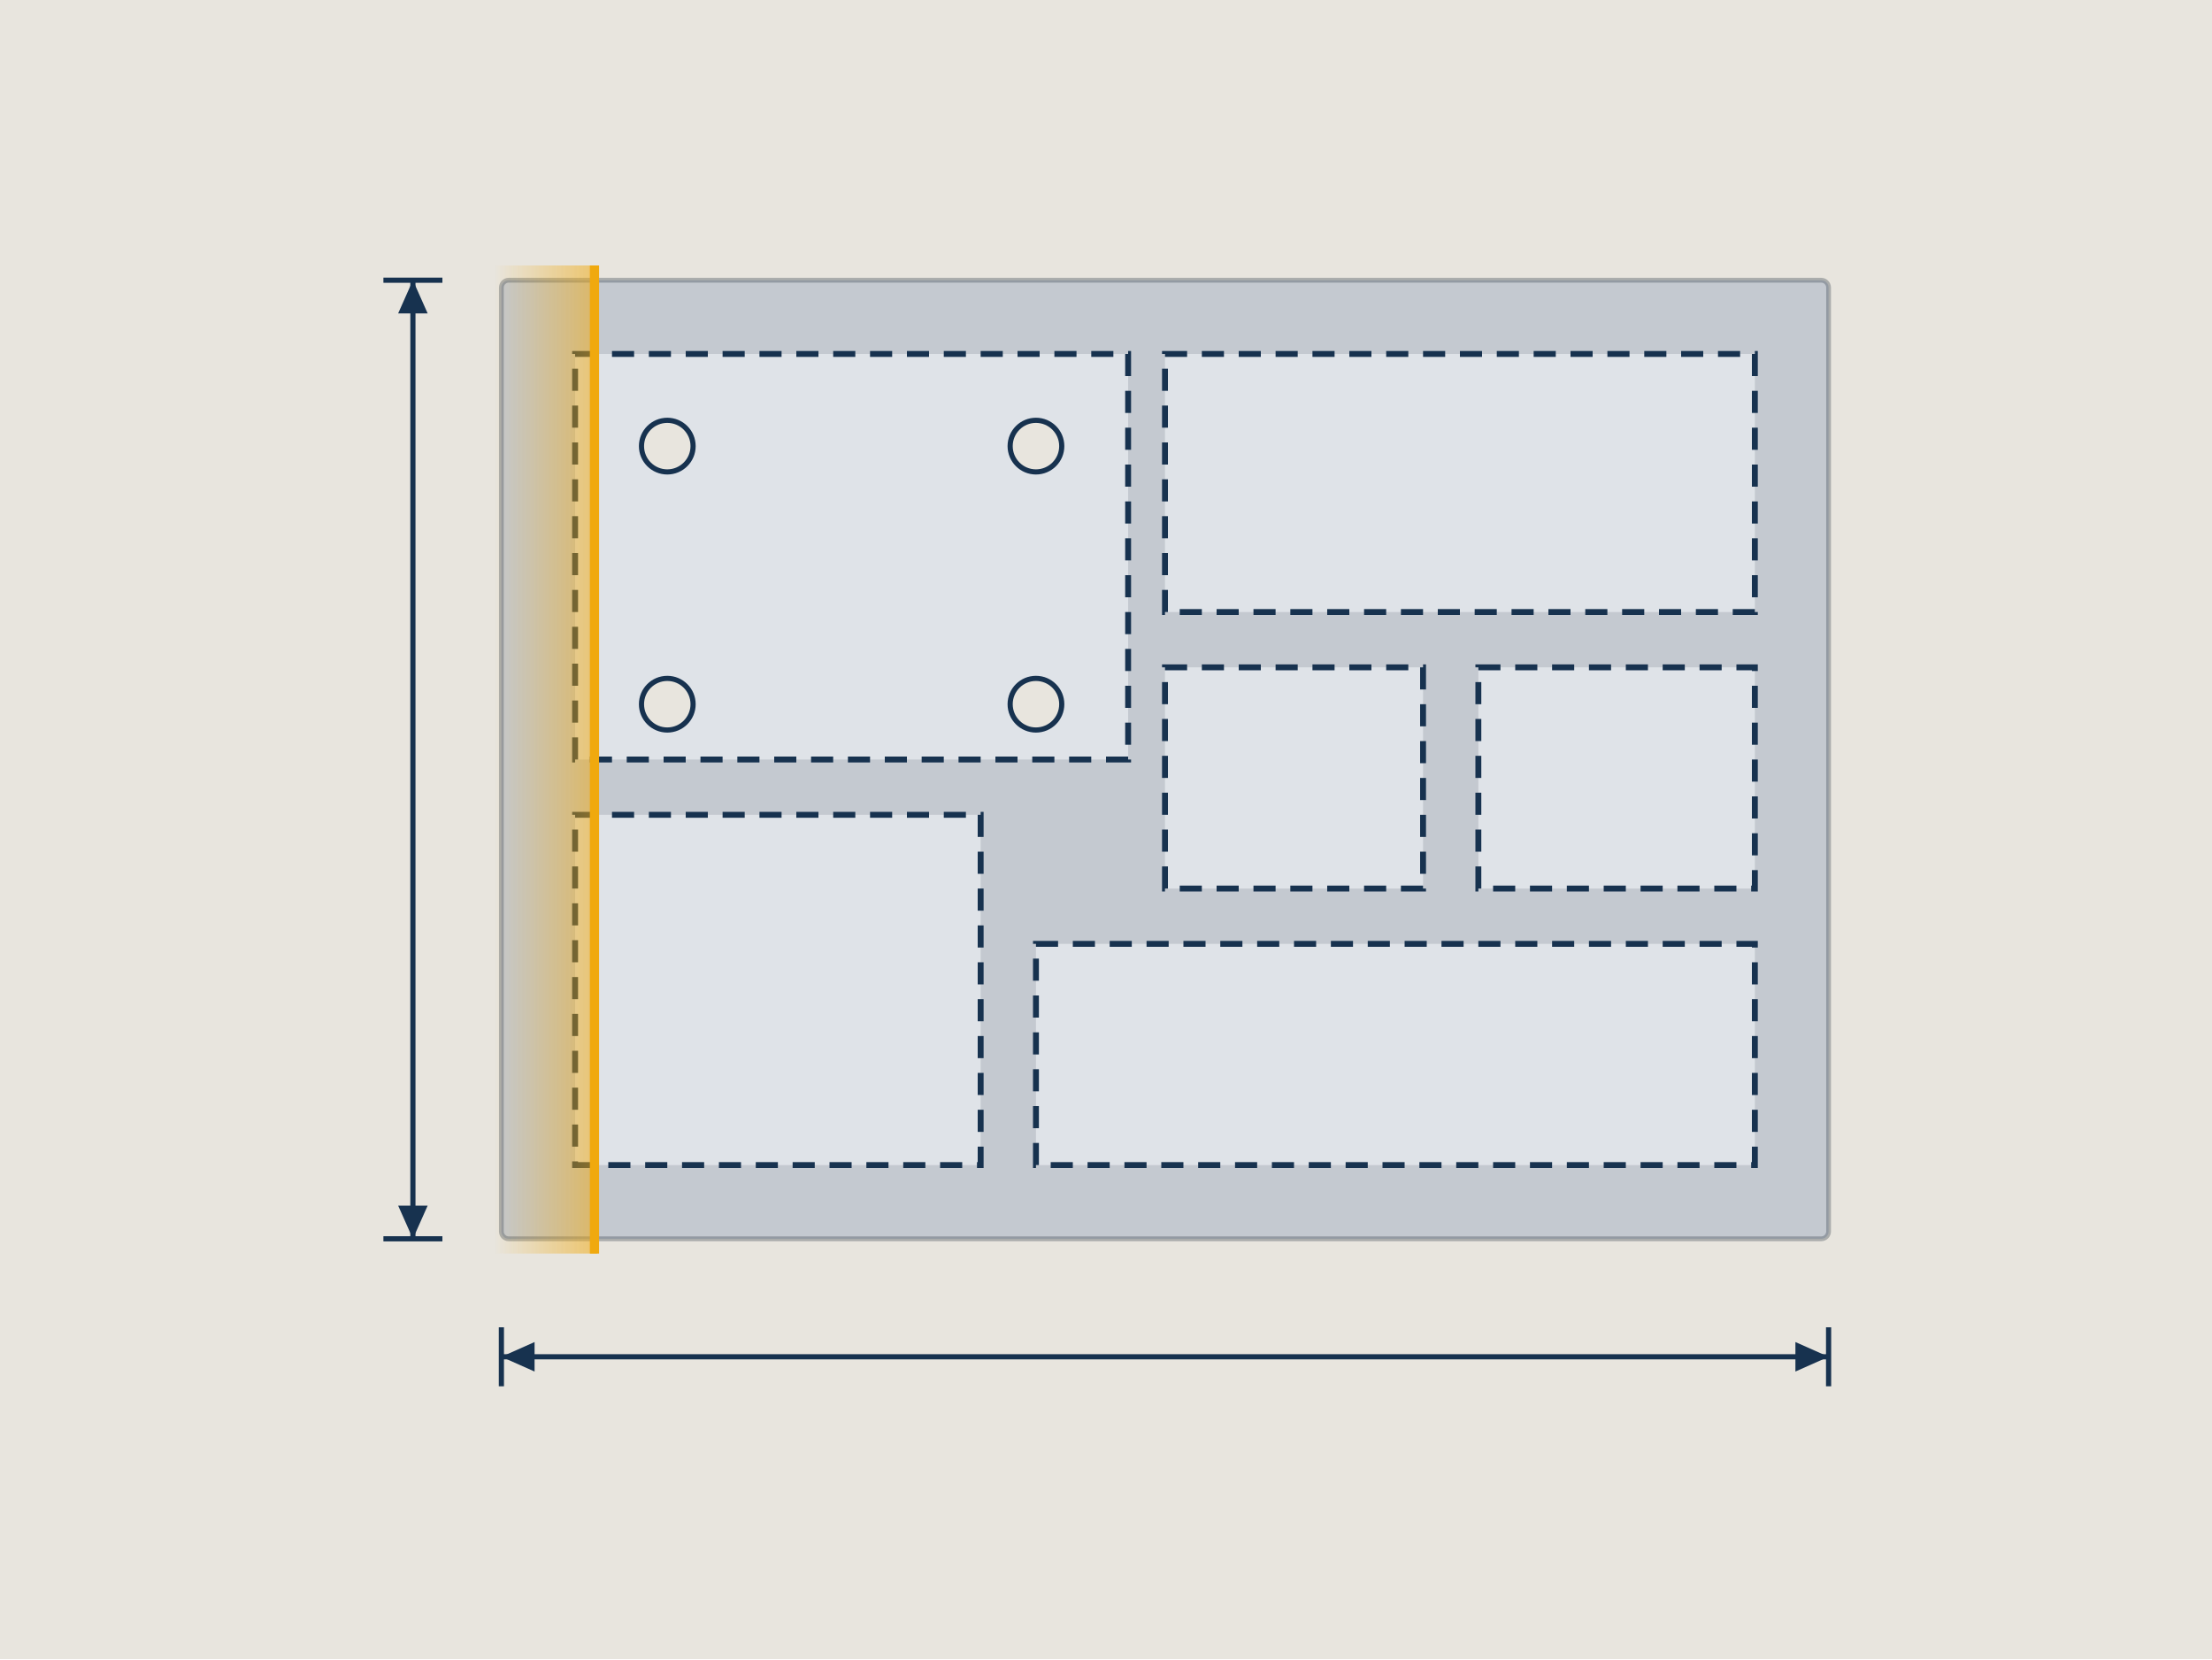
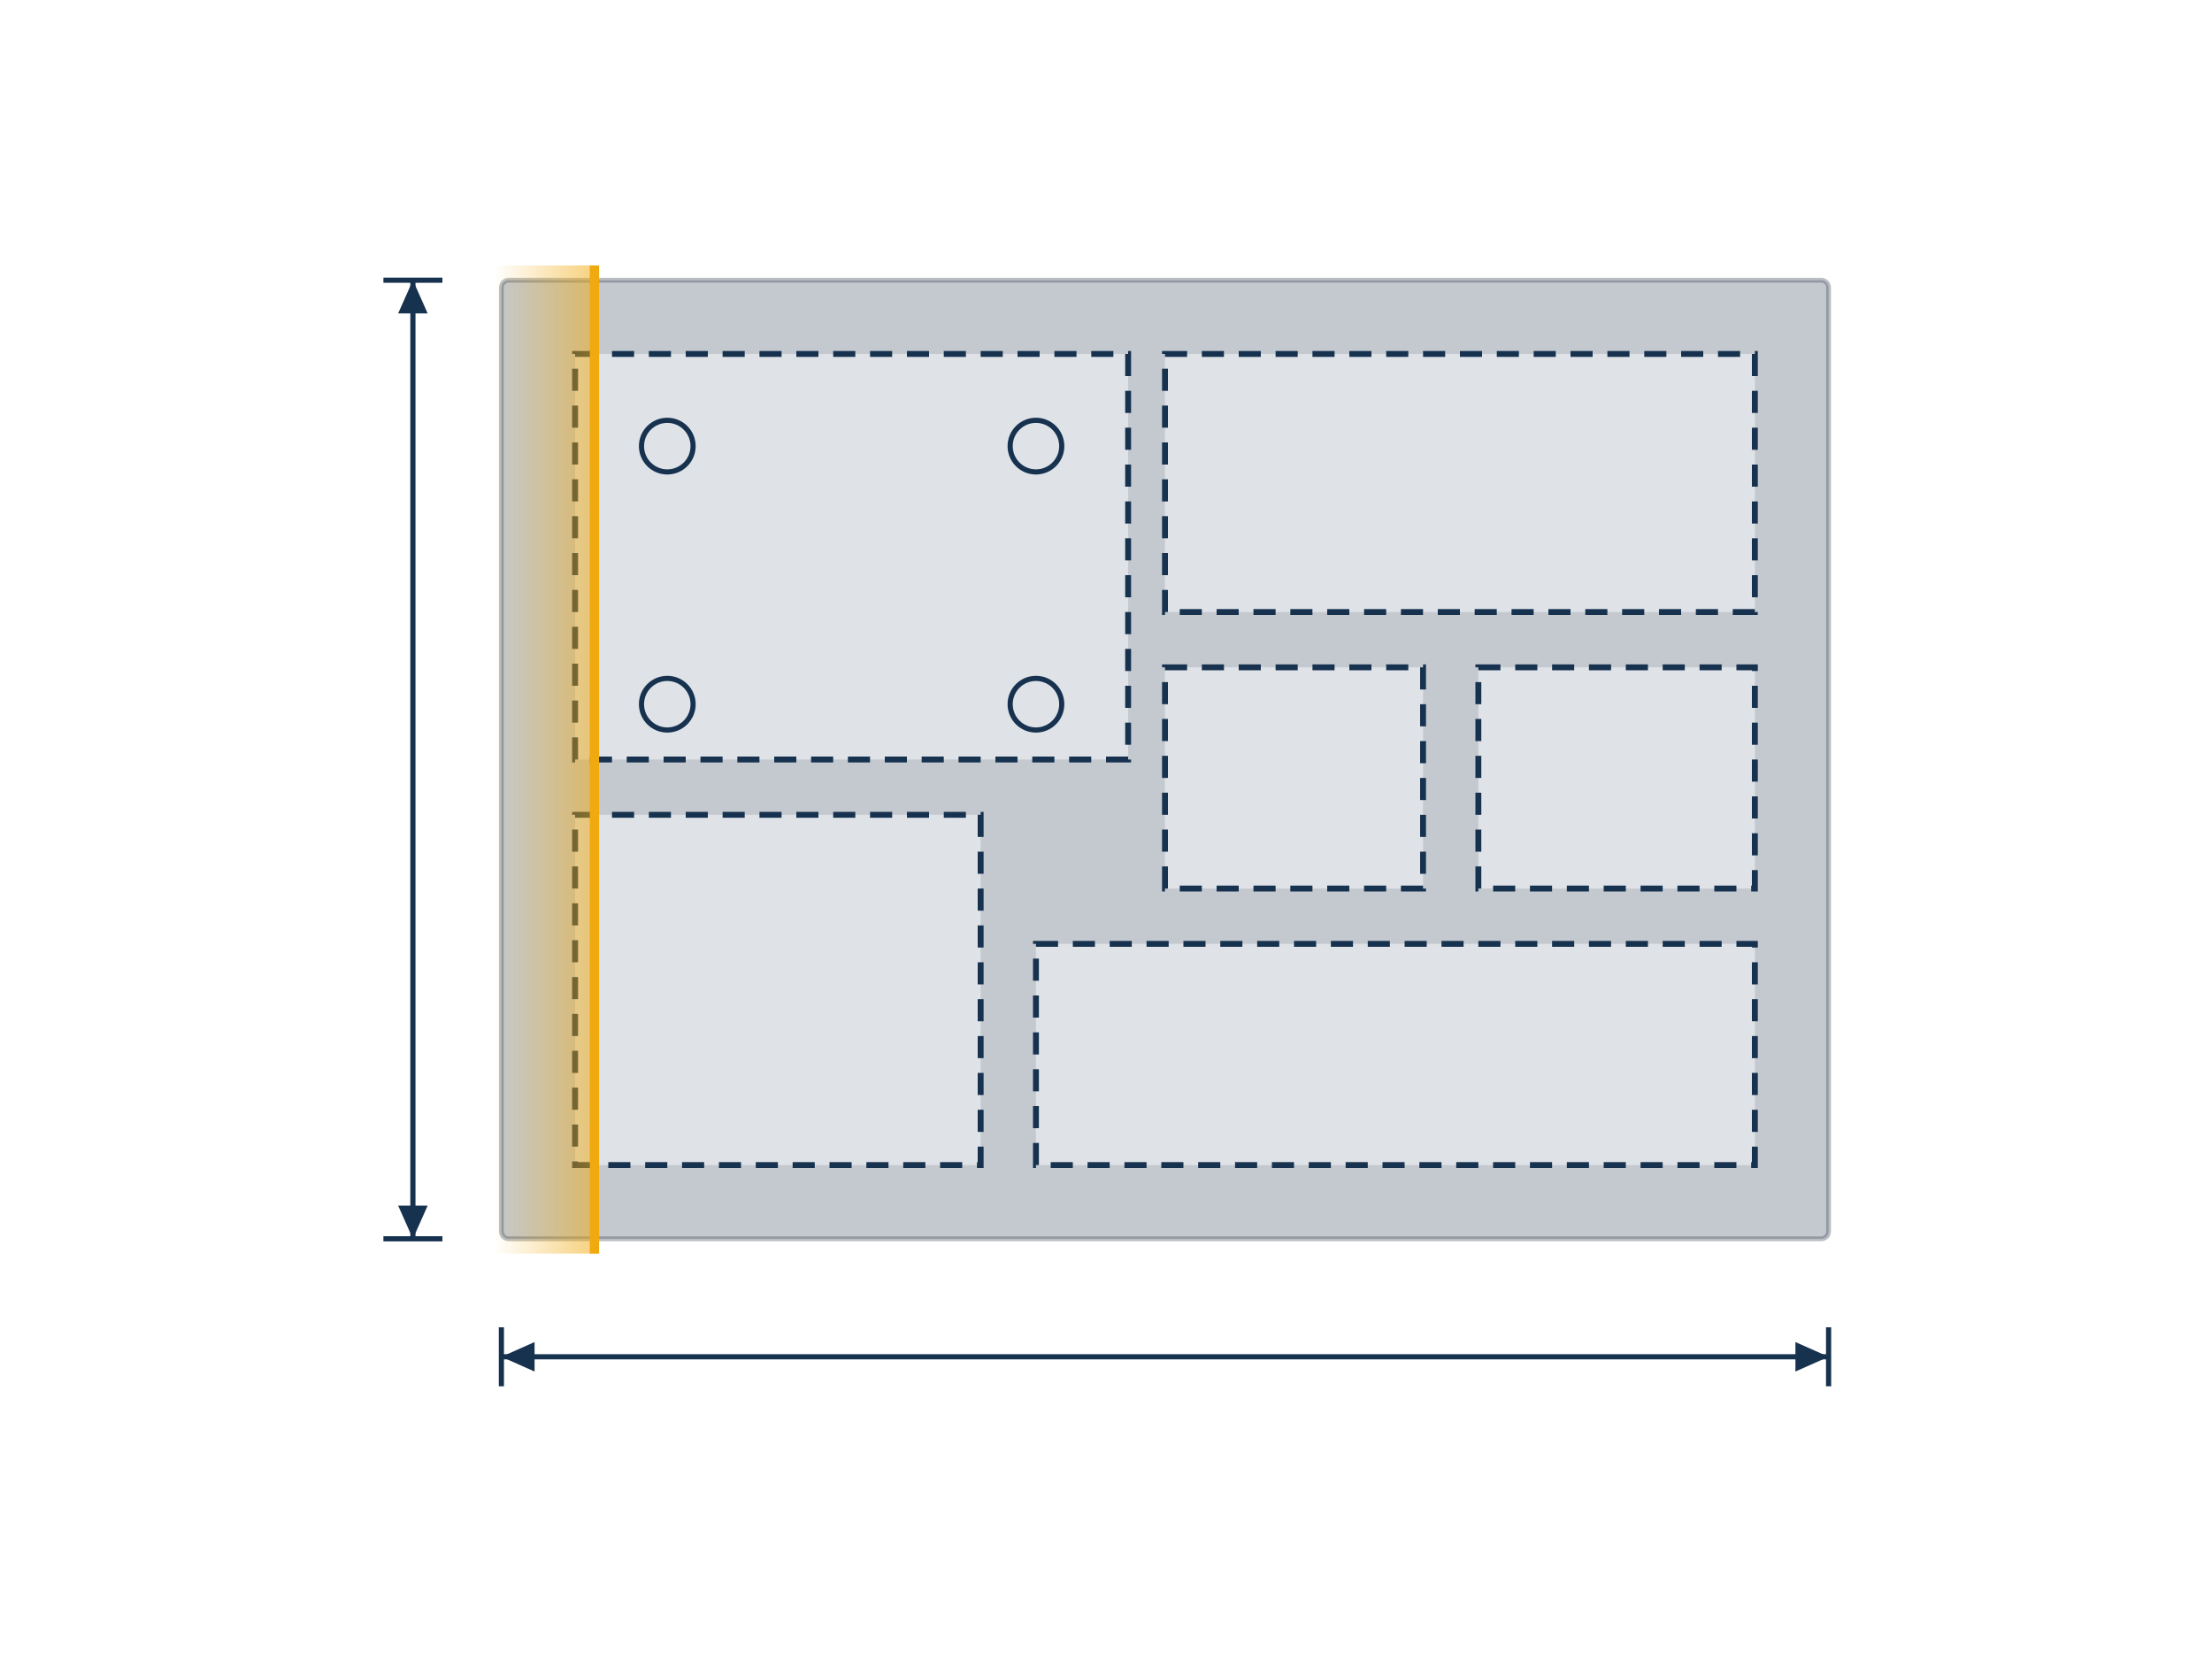
<svg xmlns="http://www.w3.org/2000/svg" viewBox="0 0 600 450" role="img" aria-label="Drawing of a PVC sheet cut into panels">
  <style>
.bob{animation:bob 4.6s ease-in-out infinite}
.bob2{animation:bob 4.6s ease-in-out -2.3s infinite}
@keyframes bob{0%,100%{transform:translateY(0)}50%{transform:translateY(-8px)}}
.sh{animation:sh 4.6s ease-in-out infinite;transform-box:fill-box;transform-origin:center}
.sh2{animation:sh 4.6s ease-in-out -2.3s infinite;transform-box:fill-box;transform-origin:center}
@keyframes sh{0%,100%{transform:scale(1);opacity:.15}50%{transform:scale(.9);opacity:.09}}
.gloss{animation:gloss 4.2s ease-in-out infinite}
@keyframes gloss{0%,35%{transform:translateX(0)}80%,100%{transform:translateX(330px)}}
@media (prefers-reduced-motion:reduce){*{animation:none!important}}.cut{stroke-dasharray:6 4;animation:march 1s linear infinite}@keyframes march{to{stroke-dashoffset:-10}}.laser{animation:laser 3.4s ease-in-out infinite alternate}@keyframes laser{from{transform:translateX(0)}to{transform:translateX(354px)}}.pn{animation:pn 3.4s ease-in-out infinite alternate}@keyframes pn{from{fill:#dfe3e8}to{fill:#f1f3f6}}</style>
  <defs>
    <linearGradient id="lz" x1="0" x2="1">
      <stop offset="0" stop-color="#f0a90e" stop-opacity="0" />
      <stop offset="1" stop-color="#f0a90e" stop-opacity=".55" />
    </linearGradient>
  </defs>
-   <rect width="600" height="450" fill="#e8e5de" />
  <g transform="translate(16 -4)">
    <rect x="120" y="80" width="360" height="260" rx="2" fill="#c4c9d0" stroke="#2b3542" stroke-opacity=".32" stroke-width="1.3" stroke-linejoin="round" />
    <rect class="pn cut" style="animation-delay:0s,0s" x="140" y="100" width="150" height="110" fill="#dfe3e8" stroke="#17324f" stroke-width="1.6" />
    <rect class="pn cut" style="animation-delay:0s,-0.4s" x="300" y="100" width="160" height="70" fill="#dfe3e8" stroke="#17324f" stroke-width="1.6" />
    <rect class="pn cut" style="animation-delay:0s,-0.8s" x="300" y="185" width="70" height="60" fill="#dfe3e8" stroke="#17324f" stroke-width="1.6" />
    <rect class="pn cut" style="animation-delay:0s,-1.2s" x="385" y="185" width="75" height="60" fill="#dfe3e8" stroke="#17324f" stroke-width="1.6" />
    <rect class="pn cut" style="animation-delay:0s,-1.6s" x="140" y="225" width="110" height="95" fill="#dfe3e8" stroke="#17324f" stroke-width="1.6" />
    <rect class="pn cut" style="animation-delay:0s,-2s" x="265" y="260" width="195" height="60" fill="#dfe3e8" stroke="#17324f" stroke-width="1.6" />
-     <circle cx="165" cy="125" r="7" fill="#e8e5de" stroke="#17324f" stroke-width="1.4" />
-     <circle cx="265" cy="125" r="7" fill="#e8e5de" stroke="#17324f" stroke-width="1.4" />
-     <circle cx="165" cy="195" r="7" fill="#e8e5de" stroke="#17324f" stroke-width="1.4" />
-     <circle cx="265" cy="195" r="7" fill="#e8e5de" stroke="#17324f" stroke-width="1.4" />
+     <circle cx="165" cy="125" r="7" fill="none" stroke="#17324f" stroke-width="1.4" />
+     <circle cx="265" cy="125" r="7" fill="none" stroke="#17324f" stroke-width="1.4" />
+     <circle cx="165" cy="195" r="7" fill="none" stroke="#17324f" stroke-width="1.4" />
+     <circle cx="265" cy="195" r="7" fill="none" stroke="#17324f" stroke-width="1.4" />
    <g stroke="#17324f" stroke-width="1.4" fill="none">
      <path d="M120 372h360M120 364v16M480 364v16M96 80v260M88 80h16M88 340h16" />
    </g>
    <path d="M120 372l9-4v8zM480 372l-9-4v8zM96 80l-4 9h8zM96 340l-4-9h8z" fill="#17324f" />
    <g clip-path="inset(0)">
      <g class="laser">
        <rect x="118" y="76" width="28" height="268" fill="url(#lz)" />
        <rect x="144" y="76" width="2.5" height="268" fill="#f0a90e" />
      </g>
    </g>
  </g>
</svg>
